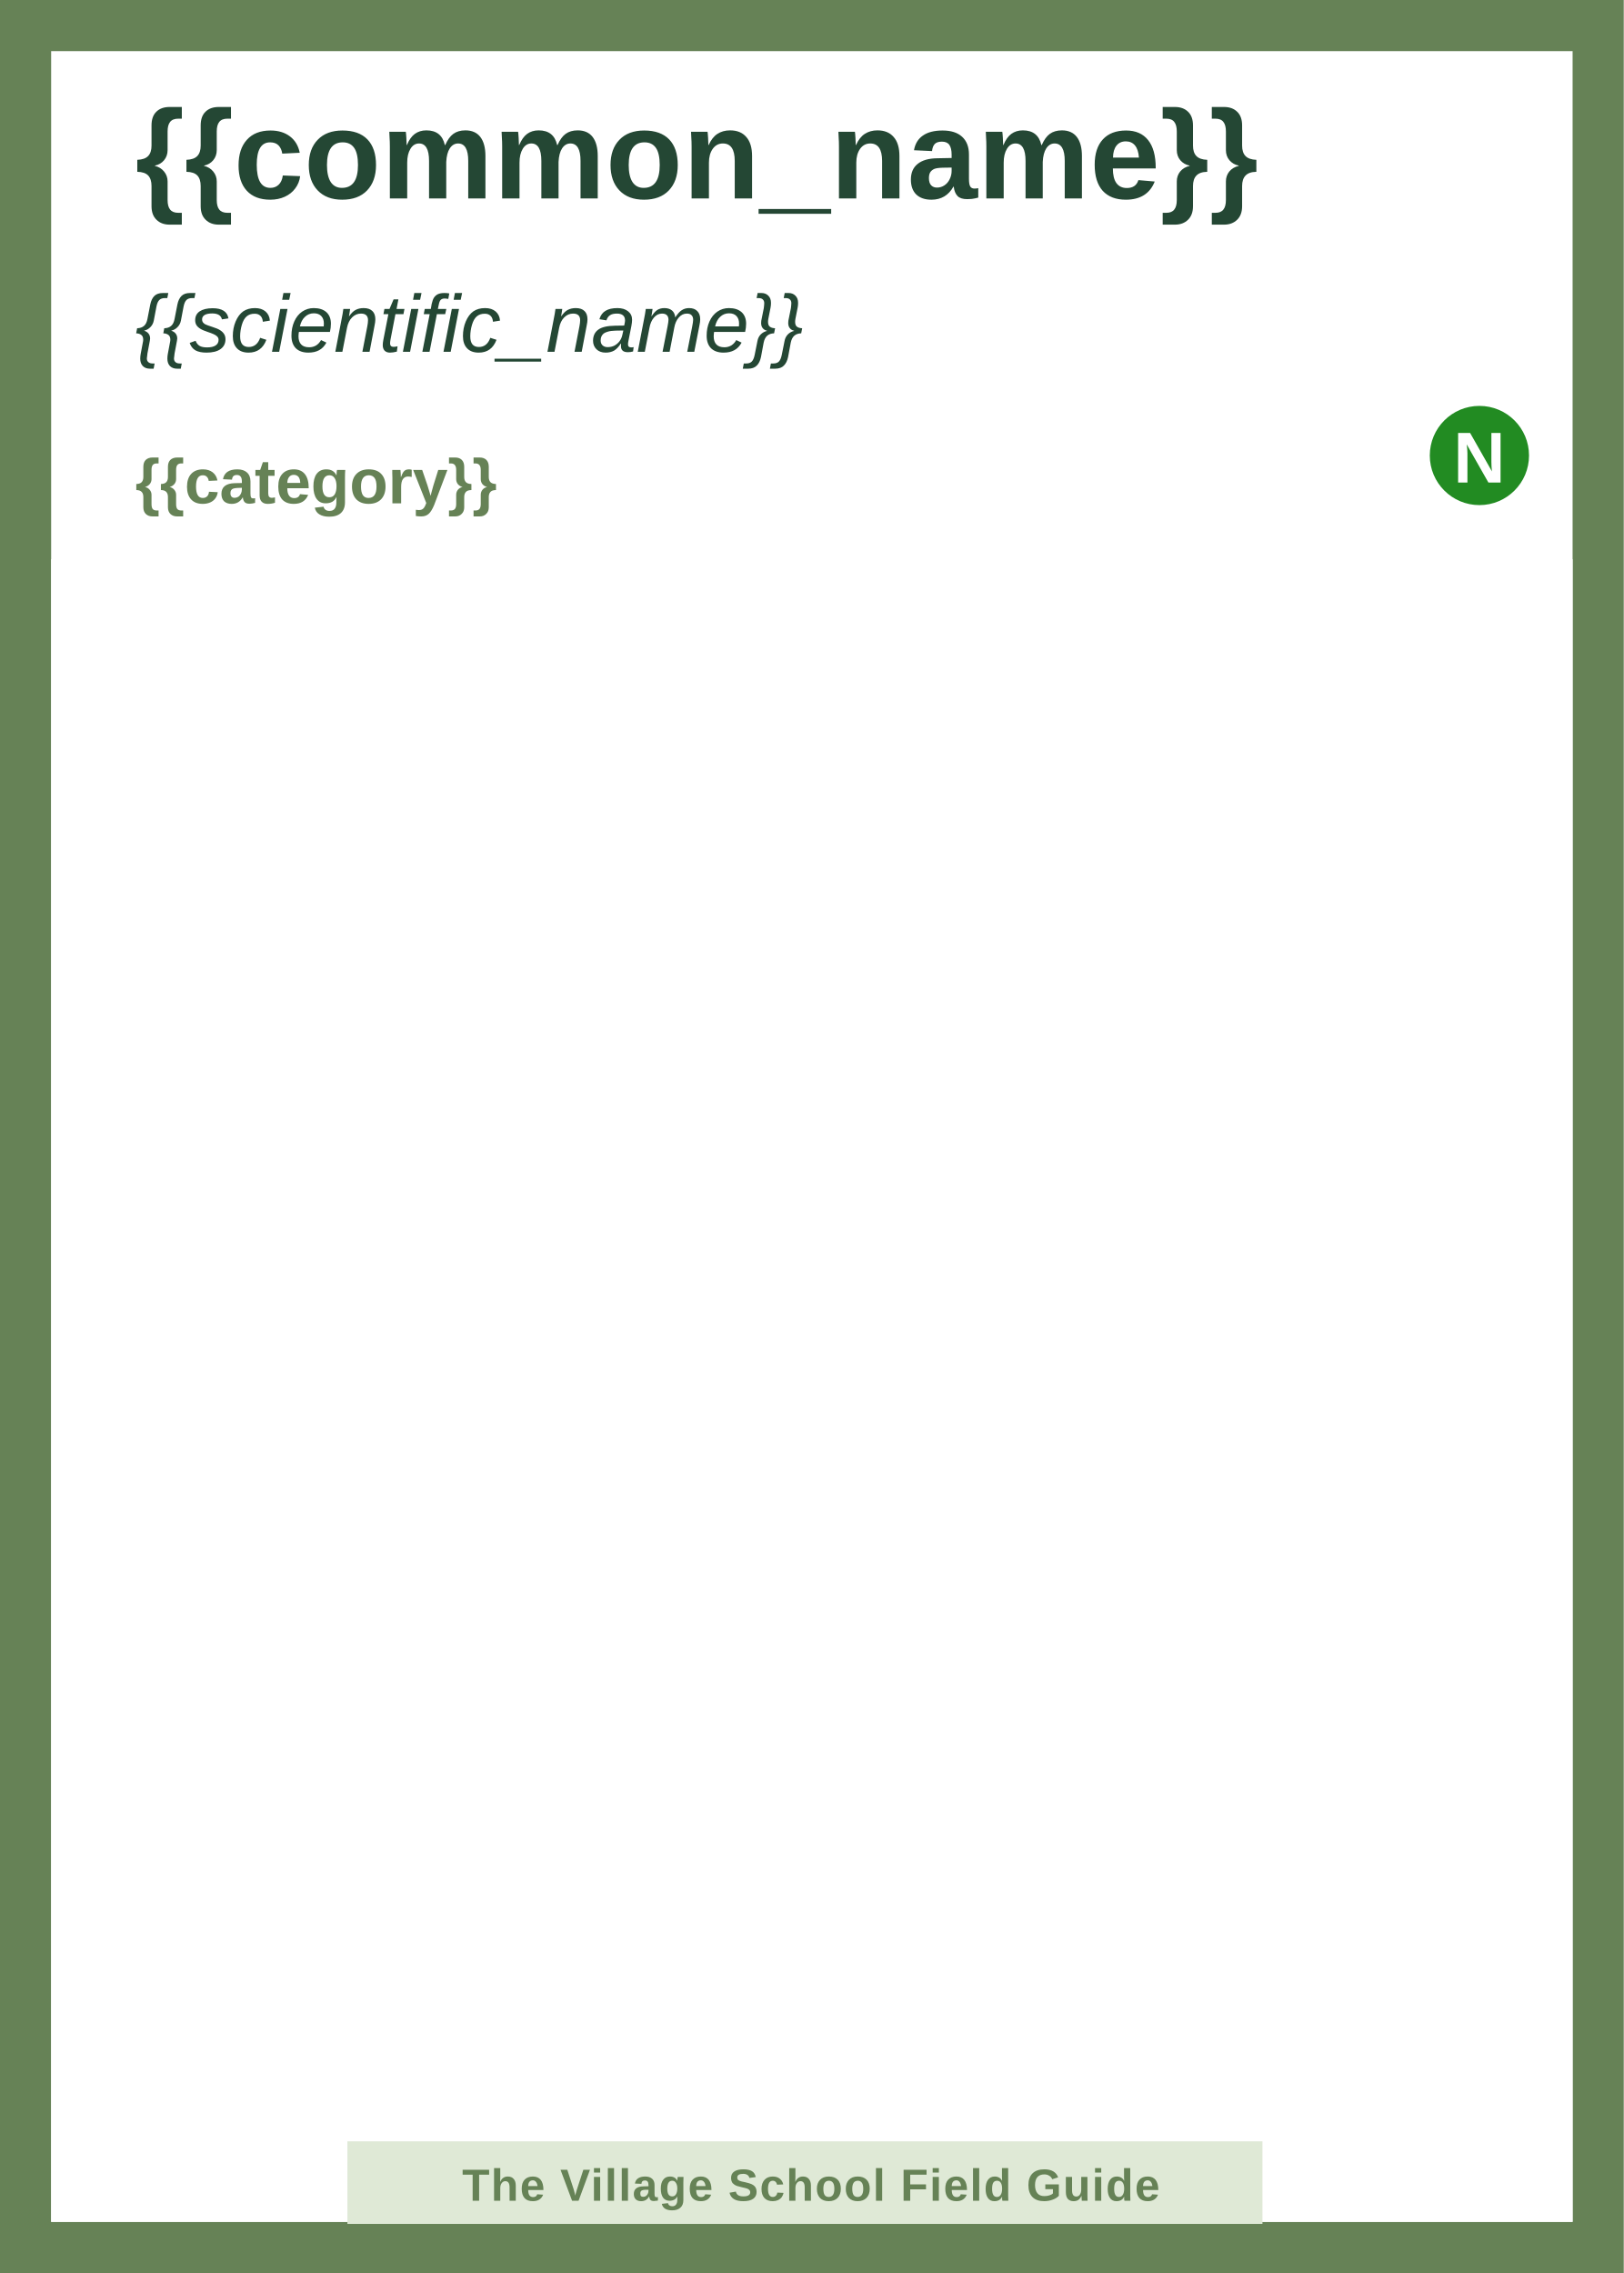
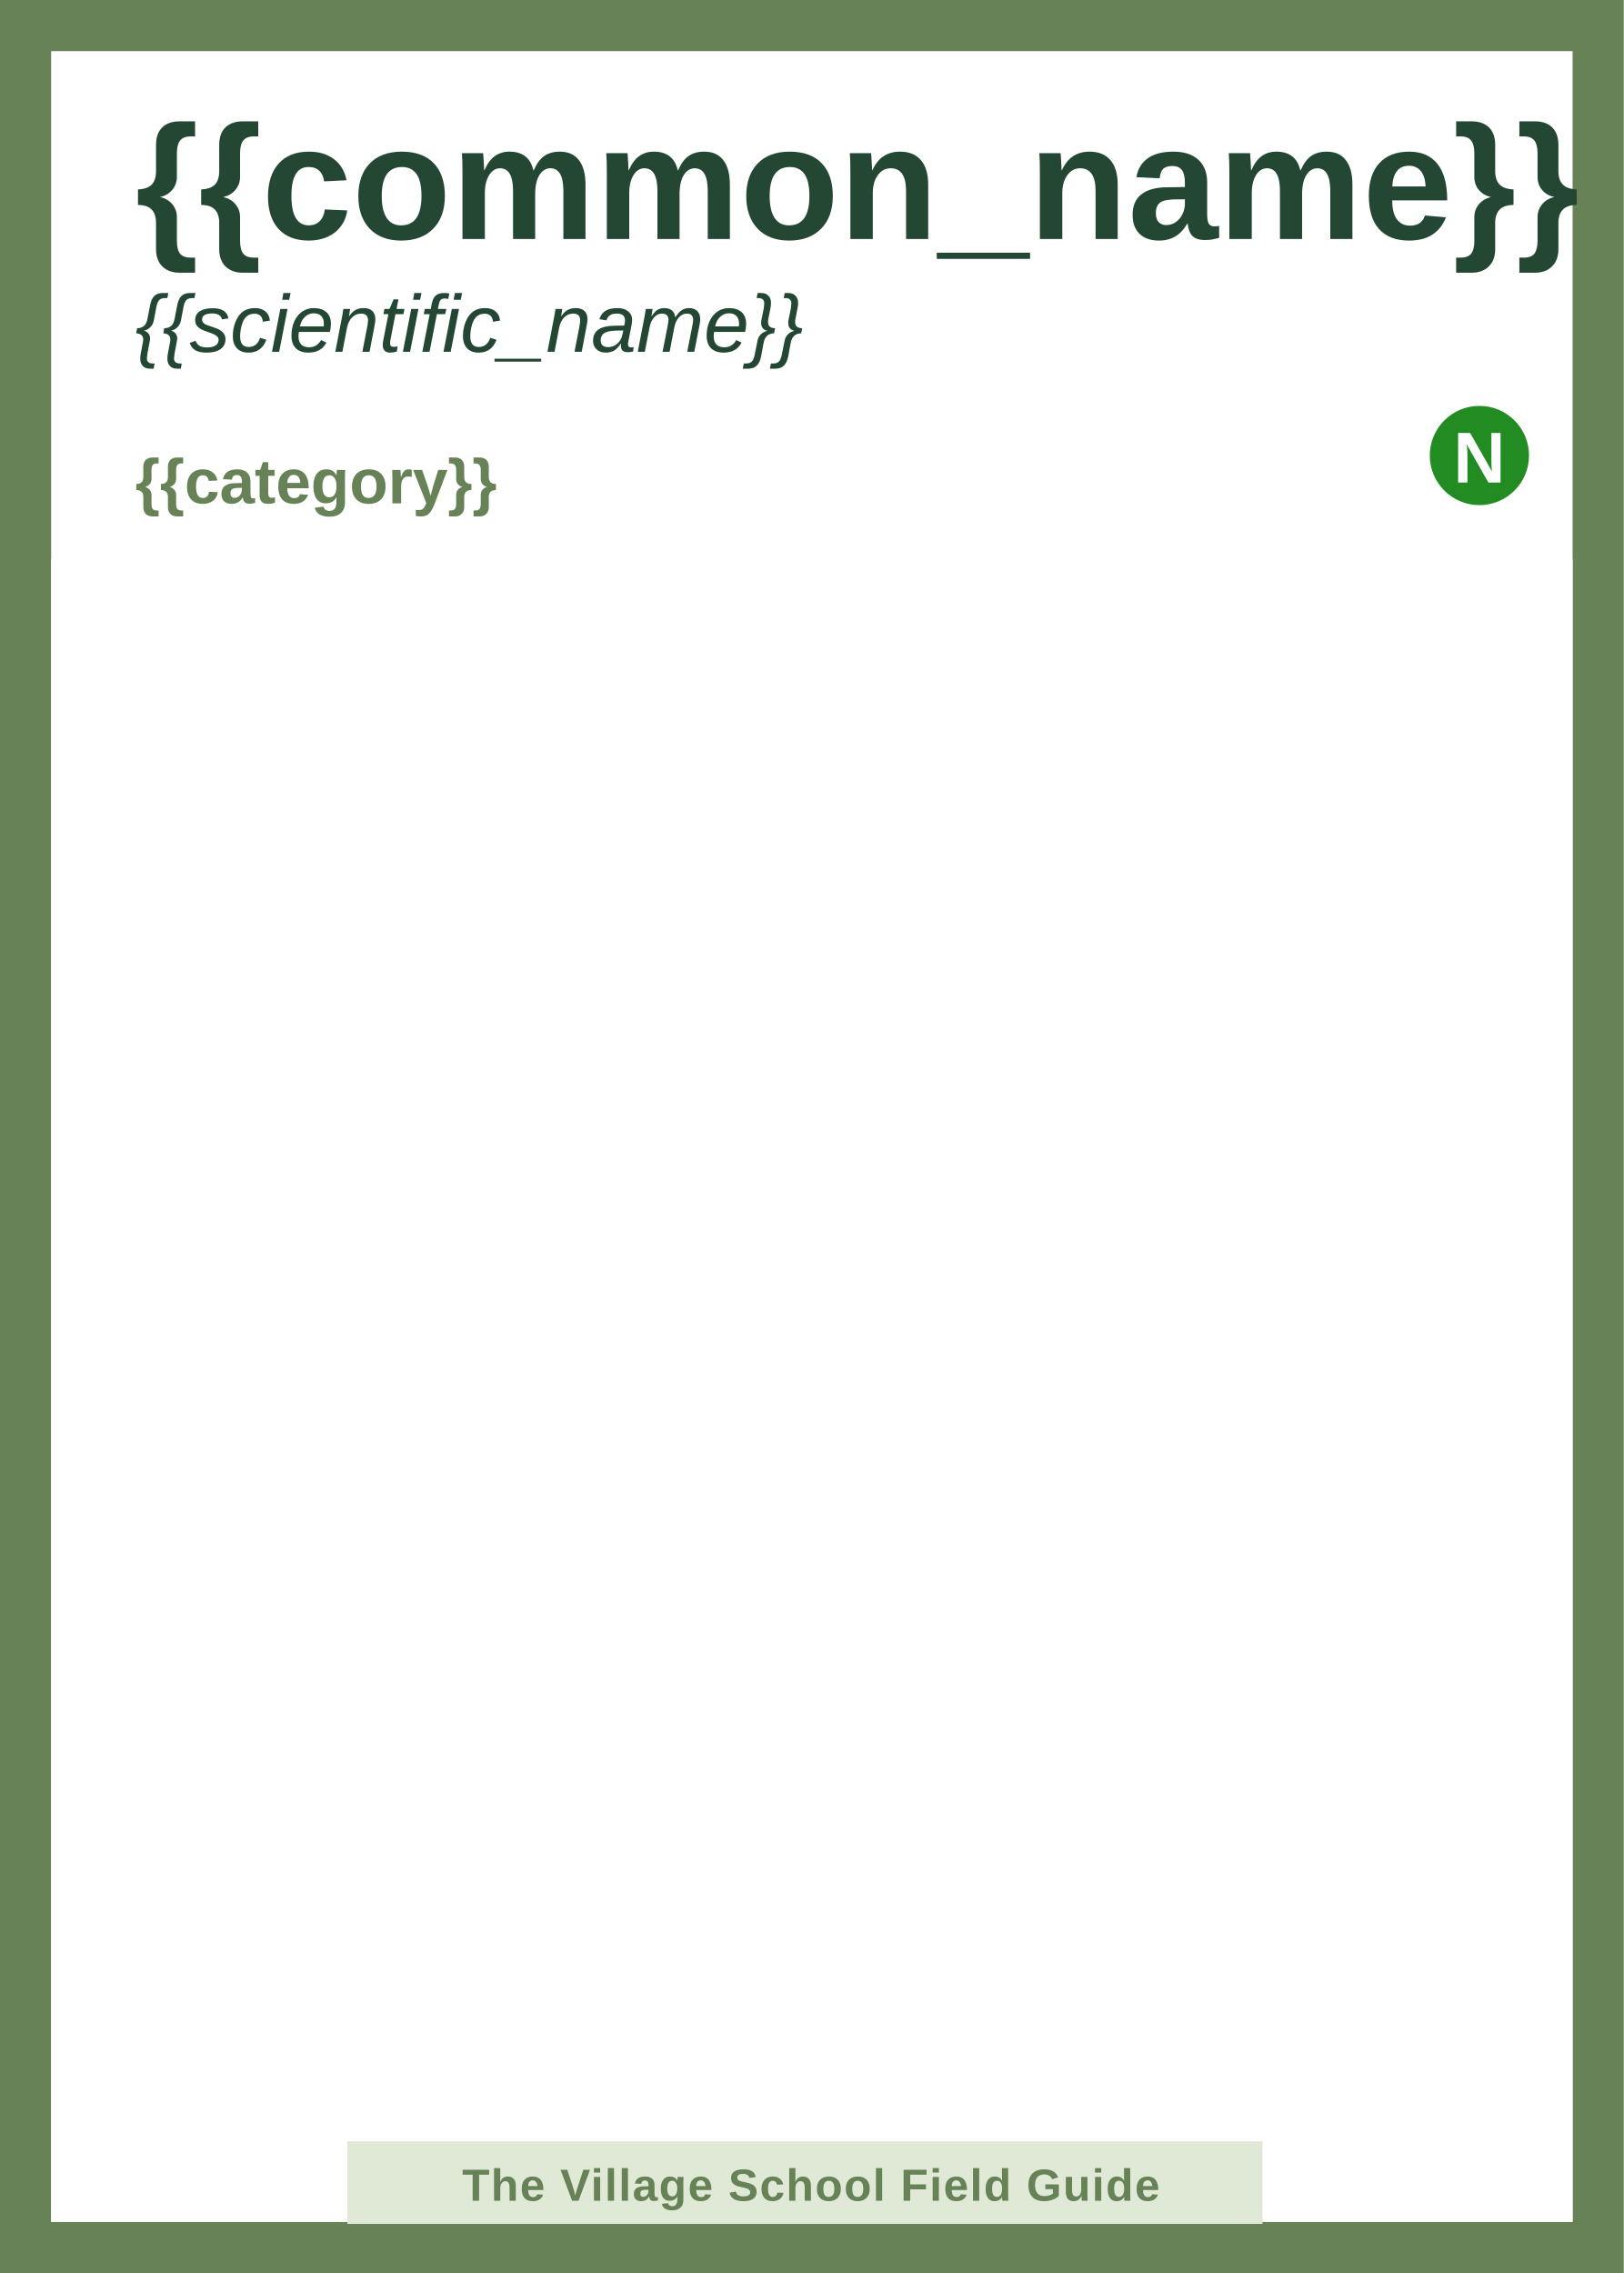
<svg xmlns="http://www.w3.org/2000/svg" width="2.5in" height="3.5in" viewBox="0 0 180 252" data-title="Field Guide — Front" data-template-version="5" font-family="Liberation Sans, sans-serif" version="1.1" id="svg1">
  <defs id="defs1" />
  <rect id="background" width="180" height="252" fill="#ffffff" data-builder-id="element-1-967m1y" />
  <rect id="border" x="2.835" y="2.835" width="174.331" height="246.331" fill="none" stroke="#668256" data-color-stroke="accent" stroke-width="5.669" data-builder-id="element-2-6qbgt4" />
-   <text data-width="150" data-lines="1" data-max-chars="40" data-required="true" x="16" y="34" font-size="14" font-weight="bold" fill="#244734" data-color-fill="text" style="font-size: 14px;" data-label="Common name" data-field="common_name" id="common_name" data-builder-id="element-4-rrv4v9" data-fit="shrink" transform="matrix(1 0 0 1 -1 -12)" data-line-spacing="1">{{common_name}}</text>
+   <text data-width="150" data-lines="1" data-max-chars="40" data-required="true" x="16" y="34" font-size="18" font-weight="bold" fill="#244734" data-color-fill="text" style="font-size: 18px;" data-label="Common name" data-field="common_name" id="common_name" data-builder-id="element-4-rrv4v9" data-fit="shrink" transform="matrix(1 0 0 1 -1 -7.5)" data-line-spacing="1">{{common_name}}</text>
  <text id="scientific_name" data-field="scientific_name" data-label="Genus and species" data-width="150" data-lines="2" data-max-chars="52" data-required="true" x="16" y="39" font-size="9" font-style="italic" fill="#244734" data-color-fill="text" data-builder-id="element-5-p8b0u8" data-inline-field="family" data-gap="2" transform="matrix(1 0 0 1 -1 0)" data-line-spacing="1.2" style="font-size: 9px;" data-fit="fit-box" data-flow-after="common_name">{{scientific_name}}</text>
  <text id="category" data-field="category" data-label="Group" data-width="150" data-lines="1" data-max-chars="44" data-required="false" x="16" y="55.8" font-size="7" font-weight="bold" fill="#668256" data-color-fill="accent" data-builder-id="element-7-ox195q" data-gap="3" data-fit="shrink" transform="matrix(1 0 0 1 -1 0)" data-line-spacing="1.2727272727272727" style="font-size: 7px;" data-flow-after="scientific_name">{{category}}</text>
  <rect id="artwork" data-image="artwork" x="5.669" y="62" width="168.661" height="184.331" fill="#ffffff" data-builder-id="element-8-xelqy7" />
  <g id="native-badge" data-visible-if="native" aria-label="Native organism" data-builder-id="element-1-lb0n7i" data-builder-group="true" transform="matrix(1 0 0 1 0 34.5)" data-label="Native Badge">
    <circle cx="164" cy="16" r="5.5" fill="#228b22" id="circle1" data-builder-id="element-9-oaho3t" />
    <text id="native" data-field="native" data-input="checkbox" data-label="Native" data-checked-text="N" data-width="12" data-lines="1" data-max-chars="5" x="164" y="19" text-anchor="middle" font-size="8" font-weight="bold" fill="#ffffff" data-builder-id="element-10-3431uc">N</text>
  </g>
  <rect x="14" y="90" width="80" height="30" fill="#dfe9d6" data-builder-id="element-07a2dfcc-12f9-4254-9c1f-14f77a7e0aaa" transform="matrix(1.267966 0 0 0.3052694 20.76072 209.9266)" />
  <text x="16" y="21" font-size="5" font-weight="bold" letter-spacing="0.15" fill="#668256" data-color-fill="accent" id="text1" data-builder-id="element-3-203a6q" transform="matrix(1 0 0 1 35.22269 222.9907)">The Village School Field Guide</text>
</svg>
